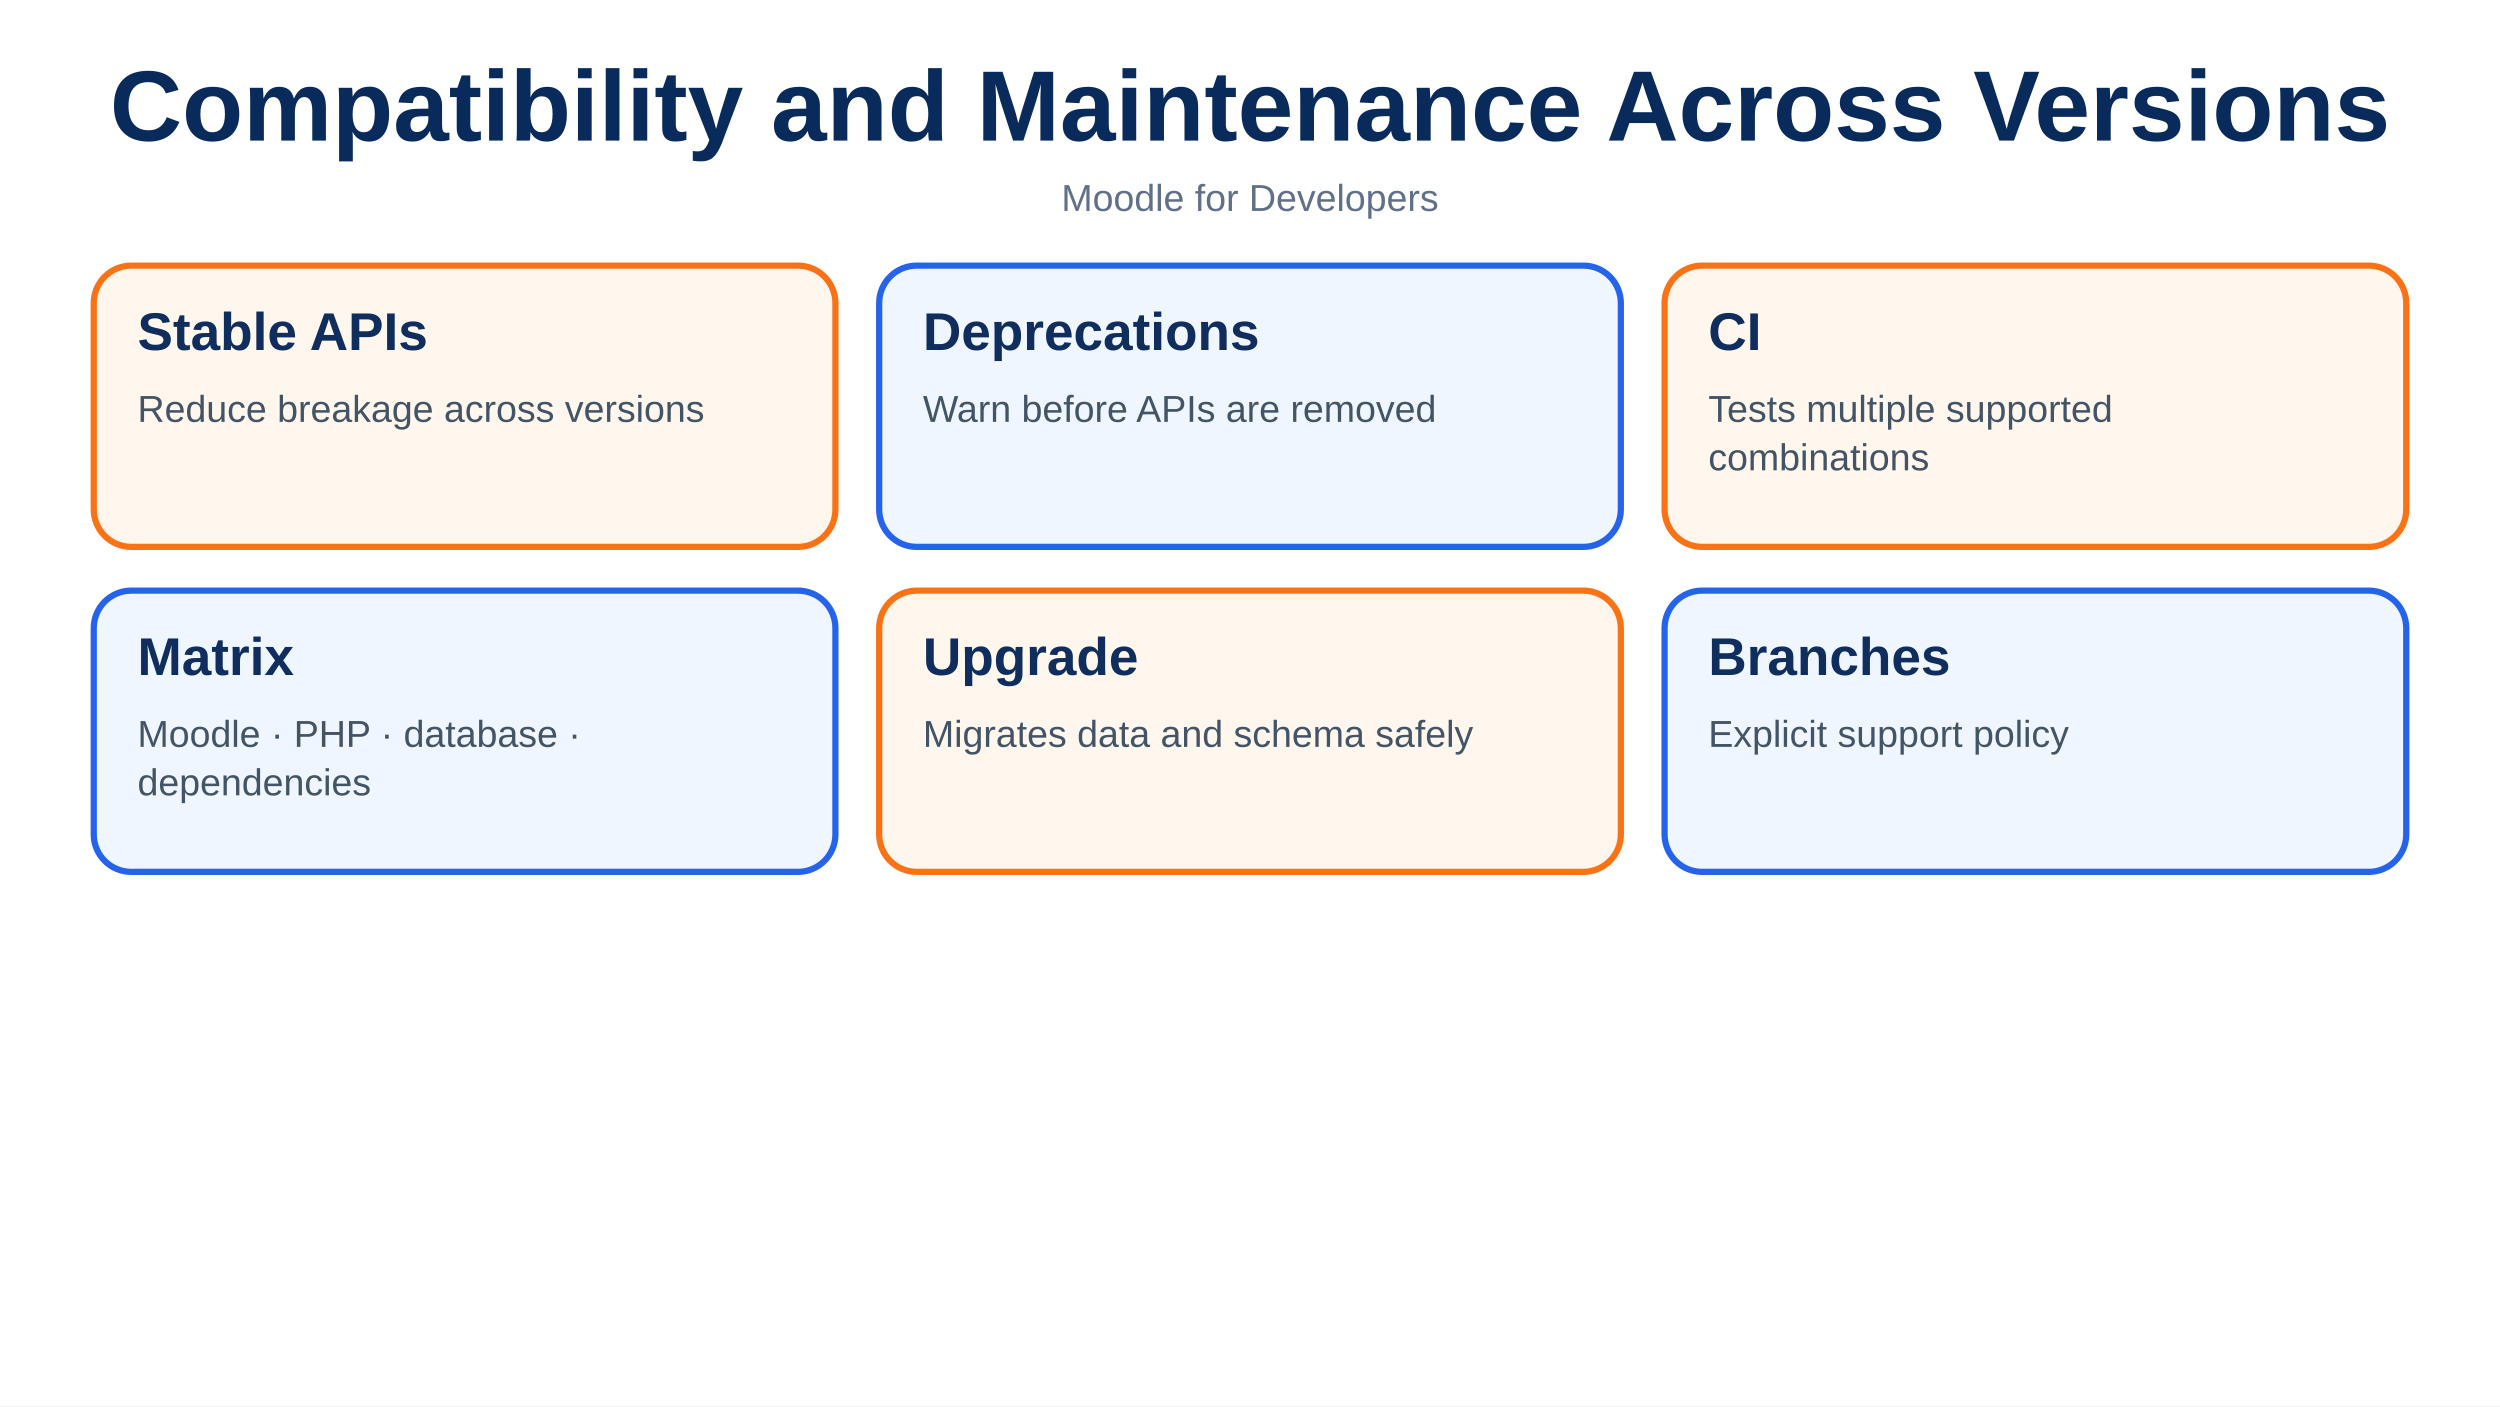
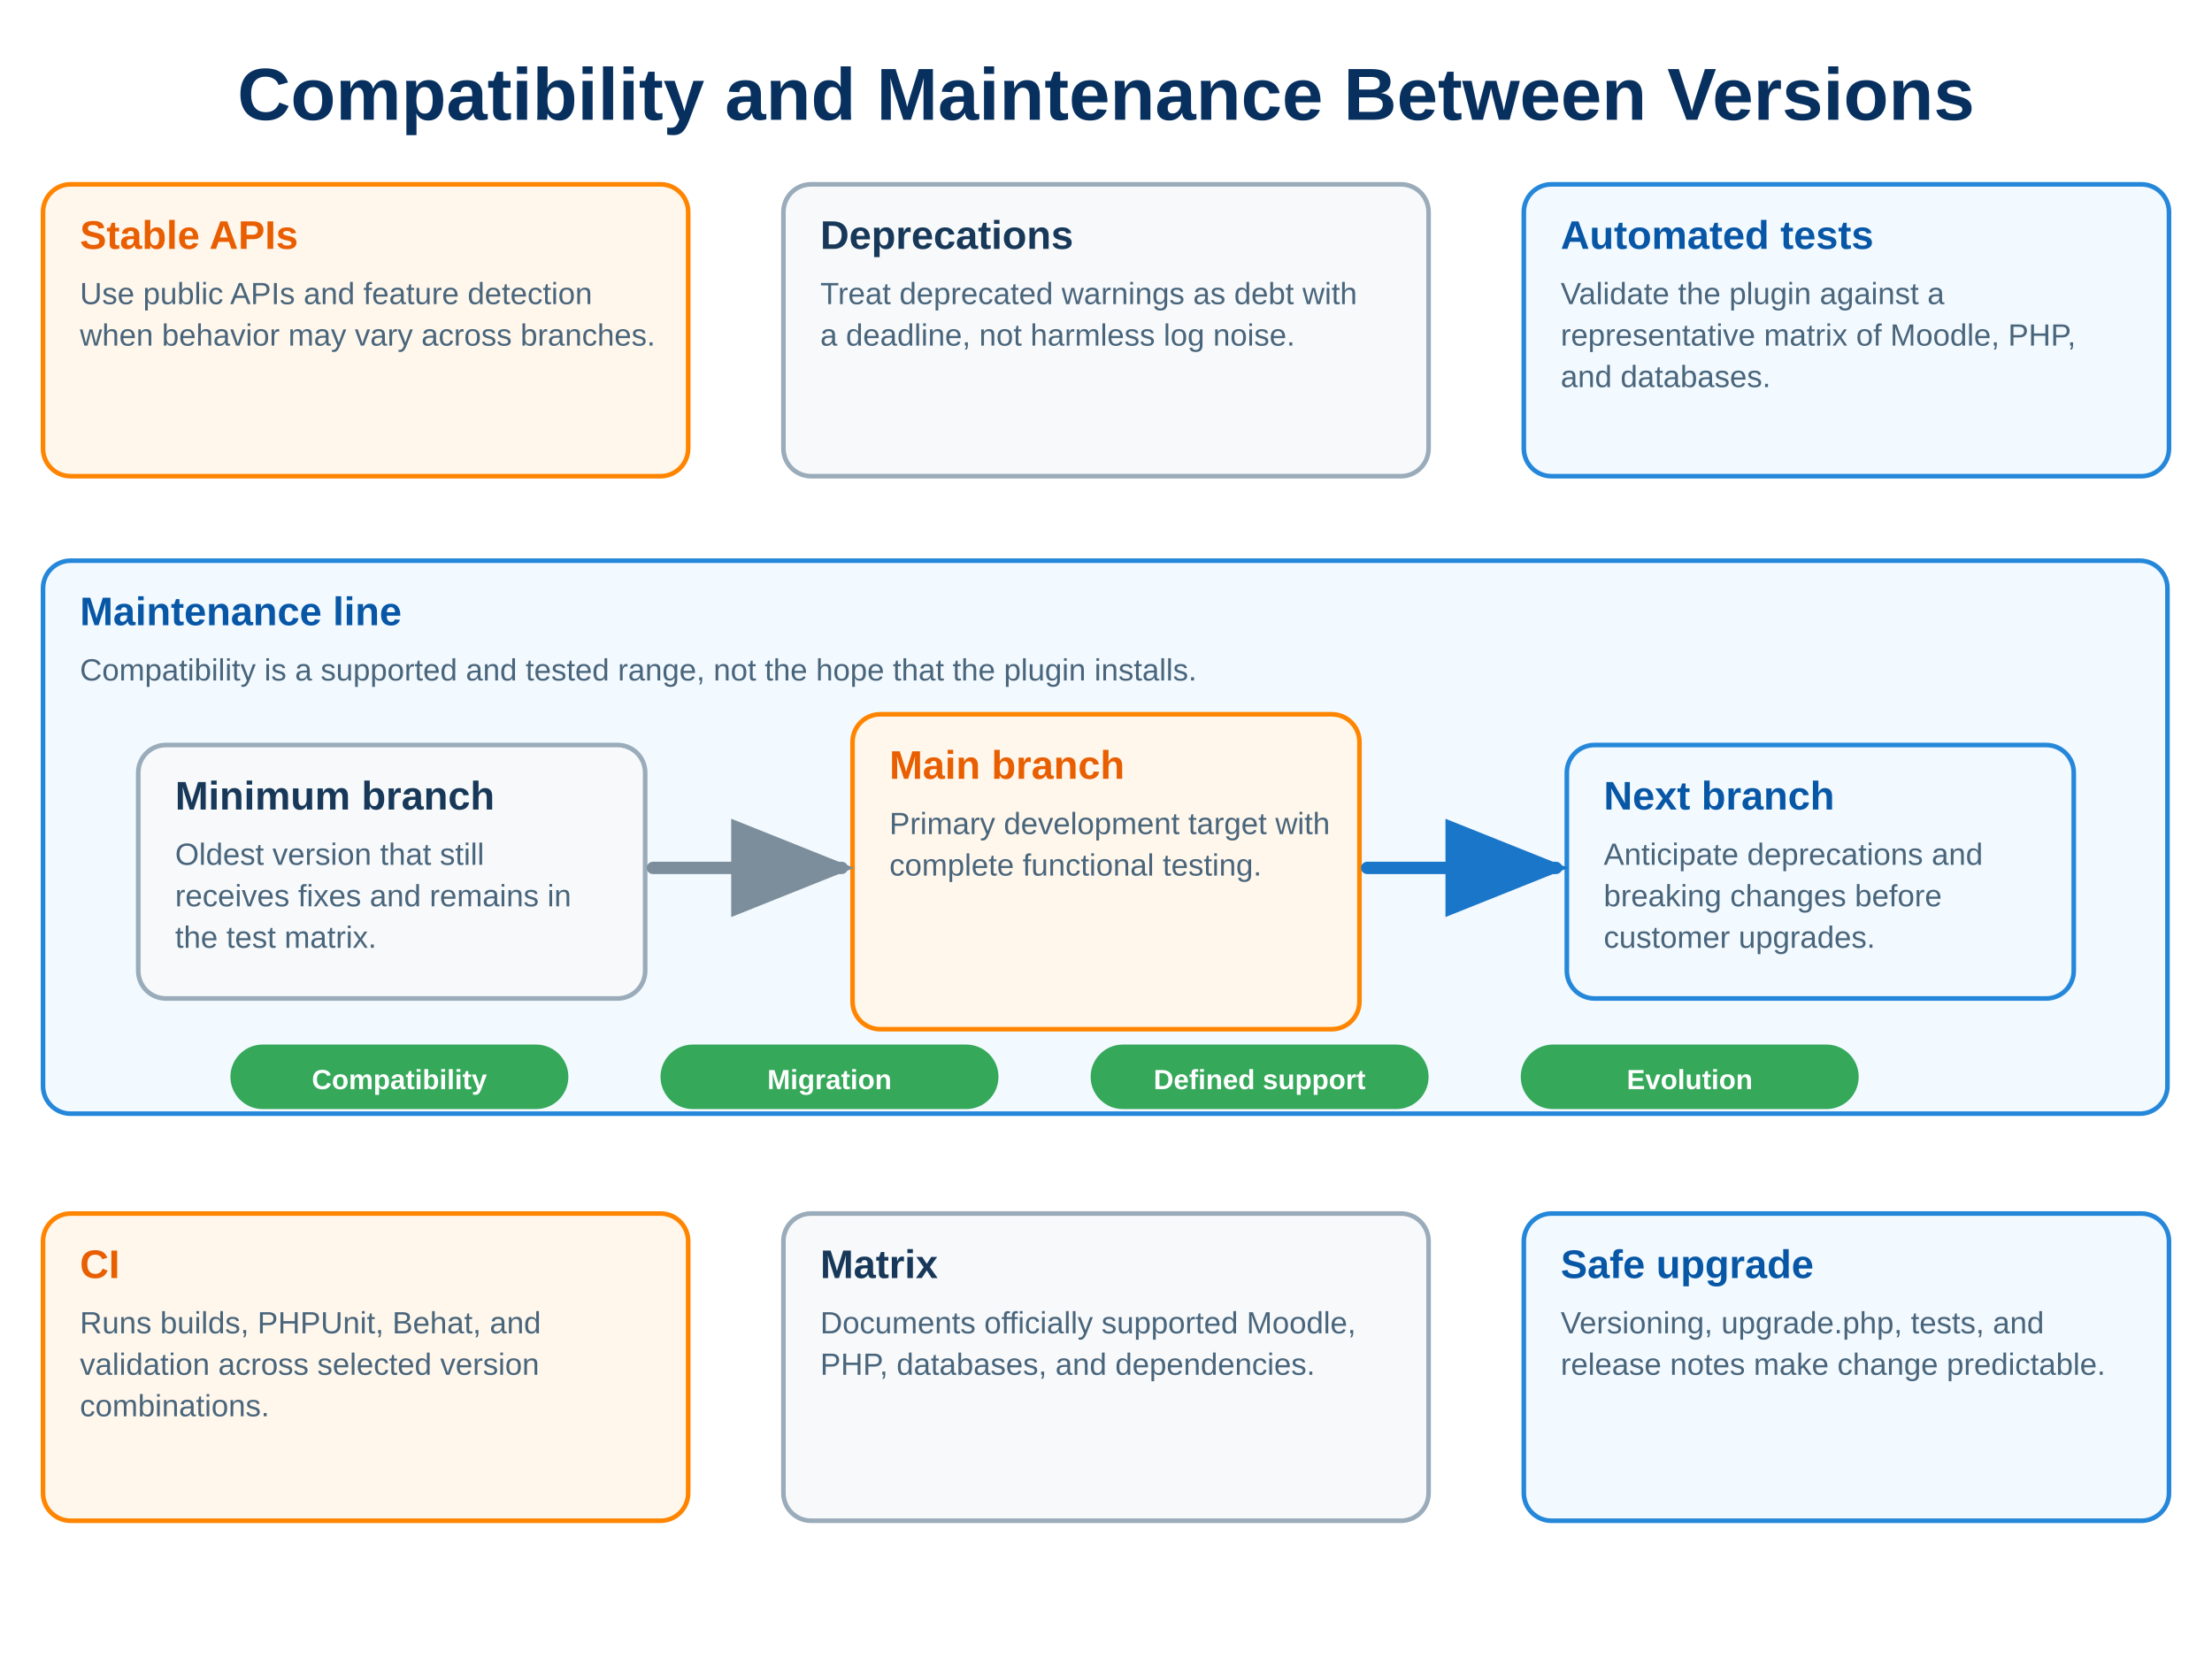
- <svg xmlns="http://www.w3.org/2000/svg" width="1600" height="900" viewBox="0 0 1600 900">
-   <rect width="100%" height="100%" fill="#fff" />
-   <text x="800" y="90" text-anchor="middle" font-family="Arial,sans-serif" font-size="64" font-weight="800" fill="#082b5c">Compatibility and Maintenance Across Versions</text>
-   <text x="800" y="135" text-anchor="middle" font-family="Arial,sans-serif" font-size="24" fill="#607089">Moodle for Developers</text>
-   <rect x="60" y="170" width="474.667" height="180" rx="24" fill="#fff7ed" stroke="#f97316" stroke-width="4" />
-   <text x="88" y="224" font-family="Arial,sans-serif" font-size="34" font-weight="700" fill="#0f2e5d">Stable APIs</text>
-   <text x="88" y="270" font-family="Arial,sans-serif" font-size="24" fill="#425466">Reduce breakage across versions</text>
-   <rect x="562.667" y="170" width="474.667" height="180" rx="24" fill="#eff6ff" stroke="#2563eb" stroke-width="4" />
-   <text x="590.667" y="224" font-family="Arial,sans-serif" font-size="34" font-weight="700" fill="#0f2e5d">Deprecations</text>
-   <text x="590.667" y="270" font-family="Arial,sans-serif" font-size="24" fill="#425466">Warn before APIs are removed</text>
-   <rect x="1065.333" y="170" width="474.667" height="180" rx="24" fill="#fff7ed" stroke="#f97316" stroke-width="4" />
-   <text x="1093.333" y="224" font-family="Arial,sans-serif" font-size="34" font-weight="700" fill="#0f2e5d">CI</text>
-   <text x="1093.333" y="270" font-family="Arial,sans-serif" font-size="24" fill="#425466">Tests multiple supported</text>
-   <text x="1093.333" y="301" font-family="Arial,sans-serif" font-size="24" fill="#425466">combinations</text>
-   <rect x="60" y="378" width="474.667" height="180" rx="24" fill="#eff6ff" stroke="#2563eb" stroke-width="4" />
-   <text x="88" y="432" font-family="Arial,sans-serif" font-size="34" font-weight="700" fill="#0f2e5d">Matrix</text>
-   <text x="88" y="478" font-family="Arial,sans-serif" font-size="24" fill="#425466">Moodle · PHP · database ·</text>
-   <text x="88" y="509" font-family="Arial,sans-serif" font-size="24" fill="#425466">dependencies</text>
-   <rect x="562.667" y="378" width="474.667" height="180" rx="24" fill="#fff7ed" stroke="#f97316" stroke-width="4" />
-   <text x="590.667" y="432" font-family="Arial,sans-serif" font-size="34" font-weight="700" fill="#0f2e5d">Upgrade</text>
-   <text x="590.667" y="478" font-family="Arial,sans-serif" font-size="24" fill="#425466">Migrates data and schema safely</text>
-   <rect x="1065.333" y="378" width="474.667" height="180" rx="24" fill="#eff6ff" stroke="#2563eb" stroke-width="4" />
-   <text x="1093.333" y="432" font-family="Arial,sans-serif" font-size="34" font-weight="700" fill="#0f2e5d">Branches</text>
-   <text x="1093.333" y="478" font-family="Arial,sans-serif" font-size="24" fill="#425466">Explicit support policy</text>
+ <svg xmlns="http://www.w3.org/2000/svg" width="1440" height="1080" viewBox="0 0 1440 1080">
+   <defs>
+     <marker id="arrow" markerWidth="12" markerHeight="12" refX="9" refY="4" orient="auto" markerUnits="strokeWidth">
+       <path d="M0,0 L0,8 L10,4 z" fill="context-stroke" />
+     </marker>
+     <linearGradient id="core" x1="0" y1="0" x2="1" y2="1">
+       <stop offset="0" stop-color="#fff8ee" />
+       <stop offset="1" stop-color="#ffe4bd" />
+     </linearGradient>
+   </defs>
+   <rect width="1440" height="1080" fill="#fff" />
+   <text x="720" y="78" font-family="Arial,Helvetica,sans-serif" font-size="48" font-weight="800" fill="#07305f" text-anchor="middle">Compatibility and Maintenance Between Versions</text>
+   <g>
+     <rect x="28" y="120" width="420" height="190" rx="18" fill="#fff7ec" stroke="#ff8500" stroke-width="3" />
+     <text x="52" y="162" font-family="Arial,Helvetica,sans-serif" font-size="26" font-weight="700" fill="#e85e00" text-anchor="start">Stable APIs</text>
+     <text x="52" y="198" font-family="Arial,Helvetica,sans-serif" font-size="20" font-weight="400" fill="#49657b" text-anchor="start">Use public APIs and feature detection</text>
+     <text x="52" y="225" font-family="Arial,Helvetica,sans-serif" font-size="20" font-weight="400" fill="#49657b" text-anchor="start">when behavior may vary across branches.</text>
+   </g>
+   <g>
+     <rect x="510" y="120" width="420" height="190" rx="18" fill="#f7f9fb" stroke="#9aabba" stroke-width="3" />
+     <text x="534" y="162" font-family="Arial,Helvetica,sans-serif" font-size="26" font-weight="700" fill="#173858" text-anchor="start">Deprecations</text>
+     <text x="534" y="198" font-family="Arial,Helvetica,sans-serif" font-size="20" font-weight="400" fill="#49657b" text-anchor="start">Treat deprecated warnings as debt with</text>
+     <text x="534" y="225" font-family="Arial,Helvetica,sans-serif" font-size="20" font-weight="400" fill="#49657b" text-anchor="start">a deadline, not harmless log noise.</text>
+   </g>
+   <g>
+     <rect x="992" y="120" width="420" height="190" rx="18" fill="#f2f9ff" stroke="#2587d9" stroke-width="3" />
+     <text x="1016" y="162" font-family="Arial,Helvetica,sans-serif" font-size="26" font-weight="700" fill="#0757a6" text-anchor="start">Automated tests</text>
+     <text x="1016" y="198" font-family="Arial,Helvetica,sans-serif" font-size="20" font-weight="400" fill="#49657b" text-anchor="start">Validate the plugin against a</text>
+     <text x="1016" y="225" font-family="Arial,Helvetica,sans-serif" font-size="20" font-weight="400" fill="#49657b" text-anchor="start">representative matrix of Moodle, PHP,</text>
+     <text x="1016" y="252" font-family="Arial,Helvetica,sans-serif" font-size="20" font-weight="400" fill="#49657b" text-anchor="start">and databases.</text>
+   </g>
+   <g>
+     <rect x="28" y="365" width="1383" height="360" rx="18" fill="#f2f9ff" stroke="#2587d9" stroke-width="3" />
+     <text x="52" y="407" font-family="Arial,Helvetica,sans-serif" font-size="26" font-weight="700" fill="#0757a6" text-anchor="start">Maintenance line</text>
+     <text x="52" y="443" font-family="Arial,Helvetica,sans-serif" font-size="20" font-weight="400" fill="#49657b" text-anchor="start">Compatibility is a supported and tested range, not the hope that the plugin installs.</text>
+   </g>
+   <g>
+     <rect x="90" y="485" width="330" height="165" rx="18" fill="#f7f9fb" stroke="#9aabba" stroke-width="3" />
+     <text x="114" y="527" font-family="Arial,Helvetica,sans-serif" font-size="26" font-weight="700" fill="#173858" text-anchor="start">Minimum branch</text>
+     <text x="114" y="563" font-family="Arial,Helvetica,sans-serif" font-size="20" font-weight="400" fill="#49657b" text-anchor="start">Oldest version that still</text>
+     <text x="114" y="590" font-family="Arial,Helvetica,sans-serif" font-size="20" font-weight="400" fill="#49657b" text-anchor="start">receives fixes and remains in</text>
+     <text x="114" y="617" font-family="Arial,Helvetica,sans-serif" font-size="20" font-weight="400" fill="#49657b" text-anchor="start">the test matrix.</text>
+   </g>
+   <g>
+     <rect x="555" y="465" width="330" height="205" rx="18" fill="#fff7ec" stroke="#ff8500" stroke-width="3" />
+     <text x="579" y="507" font-family="Arial,Helvetica,sans-serif" font-size="26" font-weight="700" fill="#e85e00" text-anchor="start">Main branch</text>
+     <text x="579" y="543" font-family="Arial,Helvetica,sans-serif" font-size="20" font-weight="400" fill="#49657b" text-anchor="start">Primary development target with</text>
+     <text x="579" y="570" font-family="Arial,Helvetica,sans-serif" font-size="20" font-weight="400" fill="#49657b" text-anchor="start">complete functional testing.</text>
+   </g>
+   <g>
+     <rect x="1020" y="485" width="330" height="165" rx="18" fill="#f2f9ff" stroke="#2587d9" stroke-width="3" />
+     <text x="1044" y="527" font-family="Arial,Helvetica,sans-serif" font-size="26" font-weight="700" fill="#0757a6" text-anchor="start">Next branch</text>
+     <text x="1044" y="563" font-family="Arial,Helvetica,sans-serif" font-size="20" font-weight="400" fill="#49657b" text-anchor="start">Anticipate deprecations and</text>
+     <text x="1044" y="590" font-family="Arial,Helvetica,sans-serif" font-size="20" font-weight="400" fill="#49657b" text-anchor="start">breaking changes before</text>
+     <text x="1044" y="617" font-family="Arial,Helvetica,sans-serif" font-size="20" font-weight="400" fill="#49657b" text-anchor="start">customer upgrades.</text>
+   </g>
+   <path d="M 425 565 L 548 565" fill="none" stroke="#7c8e9b" stroke-width="8" stroke-linecap="round" marker-end="url(#arrow)" />
+   <path d="M 890 565 L 1013 565" fill="none" stroke="#1976c9" stroke-width="8" stroke-linecap="round" marker-end="url(#arrow)" />
+   <rect x="150" y="680" width="220" height="42" rx="21" fill="#35a85a" />
+   <text x="260" y="709" font-family="Arial,Helvetica,sans-serif" font-size="18" font-weight="700" fill="#fff" text-anchor="middle">Compatibility</text>
+   <rect x="430" y="680" width="220" height="42" rx="21" fill="#35a85a" />
+   <text x="540" y="709" font-family="Arial,Helvetica,sans-serif" font-size="18" font-weight="700" fill="#fff" text-anchor="middle">Migration</text>
+   <rect x="710" y="680" width="220" height="42" rx="21" fill="#35a85a" />
+   <text x="820" y="709" font-family="Arial,Helvetica,sans-serif" font-size="18" font-weight="700" fill="#fff" text-anchor="middle">Defined support</text>
+   <rect x="990" y="680" width="220" height="42" rx="21" fill="#35a85a" />
+   <text x="1100" y="709" font-family="Arial,Helvetica,sans-serif" font-size="18" font-weight="700" fill="#fff" text-anchor="middle">Evolution</text>
+   <g>
+     <rect x="28" y="790" width="420" height="200" rx="18" fill="#fff7ec" stroke="#ff8500" stroke-width="3" />
+     <text x="52" y="832" font-family="Arial,Helvetica,sans-serif" font-size="26" font-weight="700" fill="#e85e00" text-anchor="start">CI</text>
+     <text x="52" y="868" font-family="Arial,Helvetica,sans-serif" font-size="20" font-weight="400" fill="#49657b" text-anchor="start">Runs builds, PHPUnit, Behat, and</text>
+     <text x="52" y="895" font-family="Arial,Helvetica,sans-serif" font-size="20" font-weight="400" fill="#49657b" text-anchor="start">validation across selected version</text>
+     <text x="52" y="922" font-family="Arial,Helvetica,sans-serif" font-size="20" font-weight="400" fill="#49657b" text-anchor="start">combinations.</text>
+   </g>
+   <g>
+     <rect x="510" y="790" width="420" height="200" rx="18" fill="#f7f9fb" stroke="#9aabba" stroke-width="3" />
+     <text x="534" y="832" font-family="Arial,Helvetica,sans-serif" font-size="26" font-weight="700" fill="#173858" text-anchor="start">Matrix</text>
+     <text x="534" y="868" font-family="Arial,Helvetica,sans-serif" font-size="20" font-weight="400" fill="#49657b" text-anchor="start">Documents officially supported Moodle,</text>
+     <text x="534" y="895" font-family="Arial,Helvetica,sans-serif" font-size="20" font-weight="400" fill="#49657b" text-anchor="start">PHP, databases, and dependencies.</text>
+   </g>
+   <g>
+     <rect x="992" y="790" width="420" height="200" rx="18" fill="#f2f9ff" stroke="#2587d9" stroke-width="3" />
+     <text x="1016" y="832" font-family="Arial,Helvetica,sans-serif" font-size="26" font-weight="700" fill="#0757a6" text-anchor="start">Safe upgrade</text>
+     <text x="1016" y="868" font-family="Arial,Helvetica,sans-serif" font-size="20" font-weight="400" fill="#49657b" text-anchor="start">Versioning, upgrade.php, tests, and</text>
+     <text x="1016" y="895" font-family="Arial,Helvetica,sans-serif" font-size="20" font-weight="400" fill="#49657b" text-anchor="start">release notes make change predictable.</text>
+   </g>
</svg>
